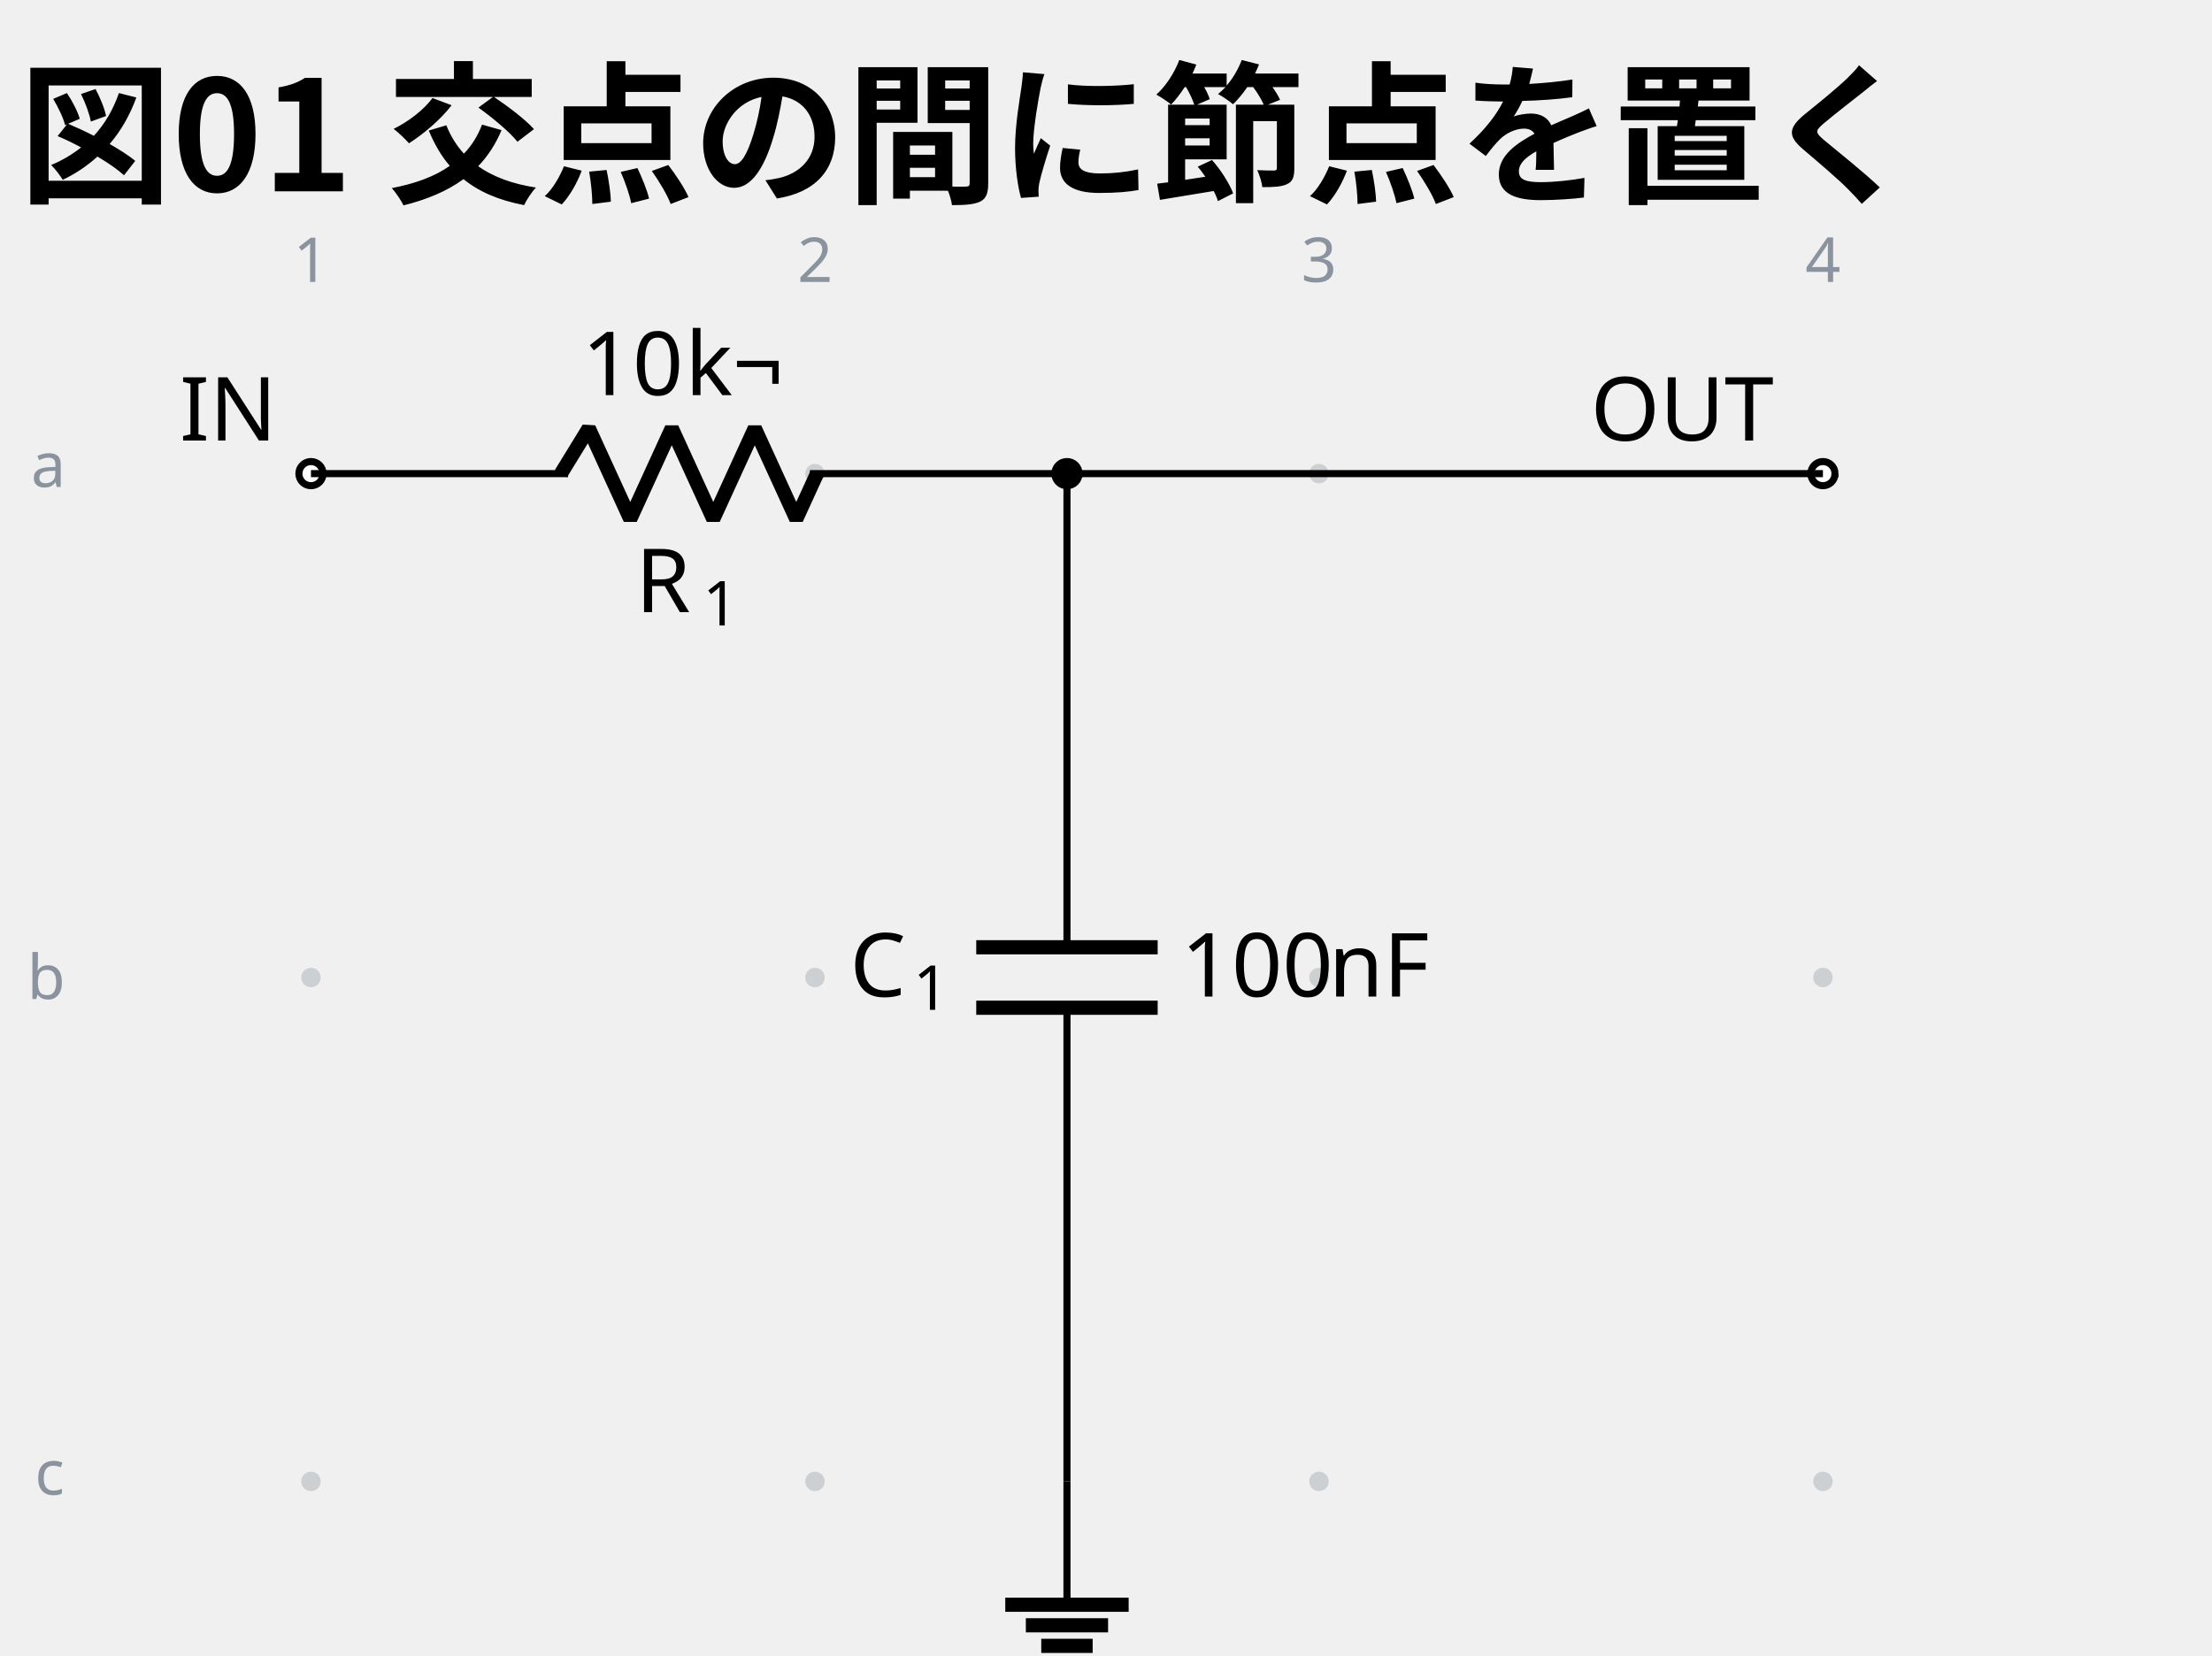
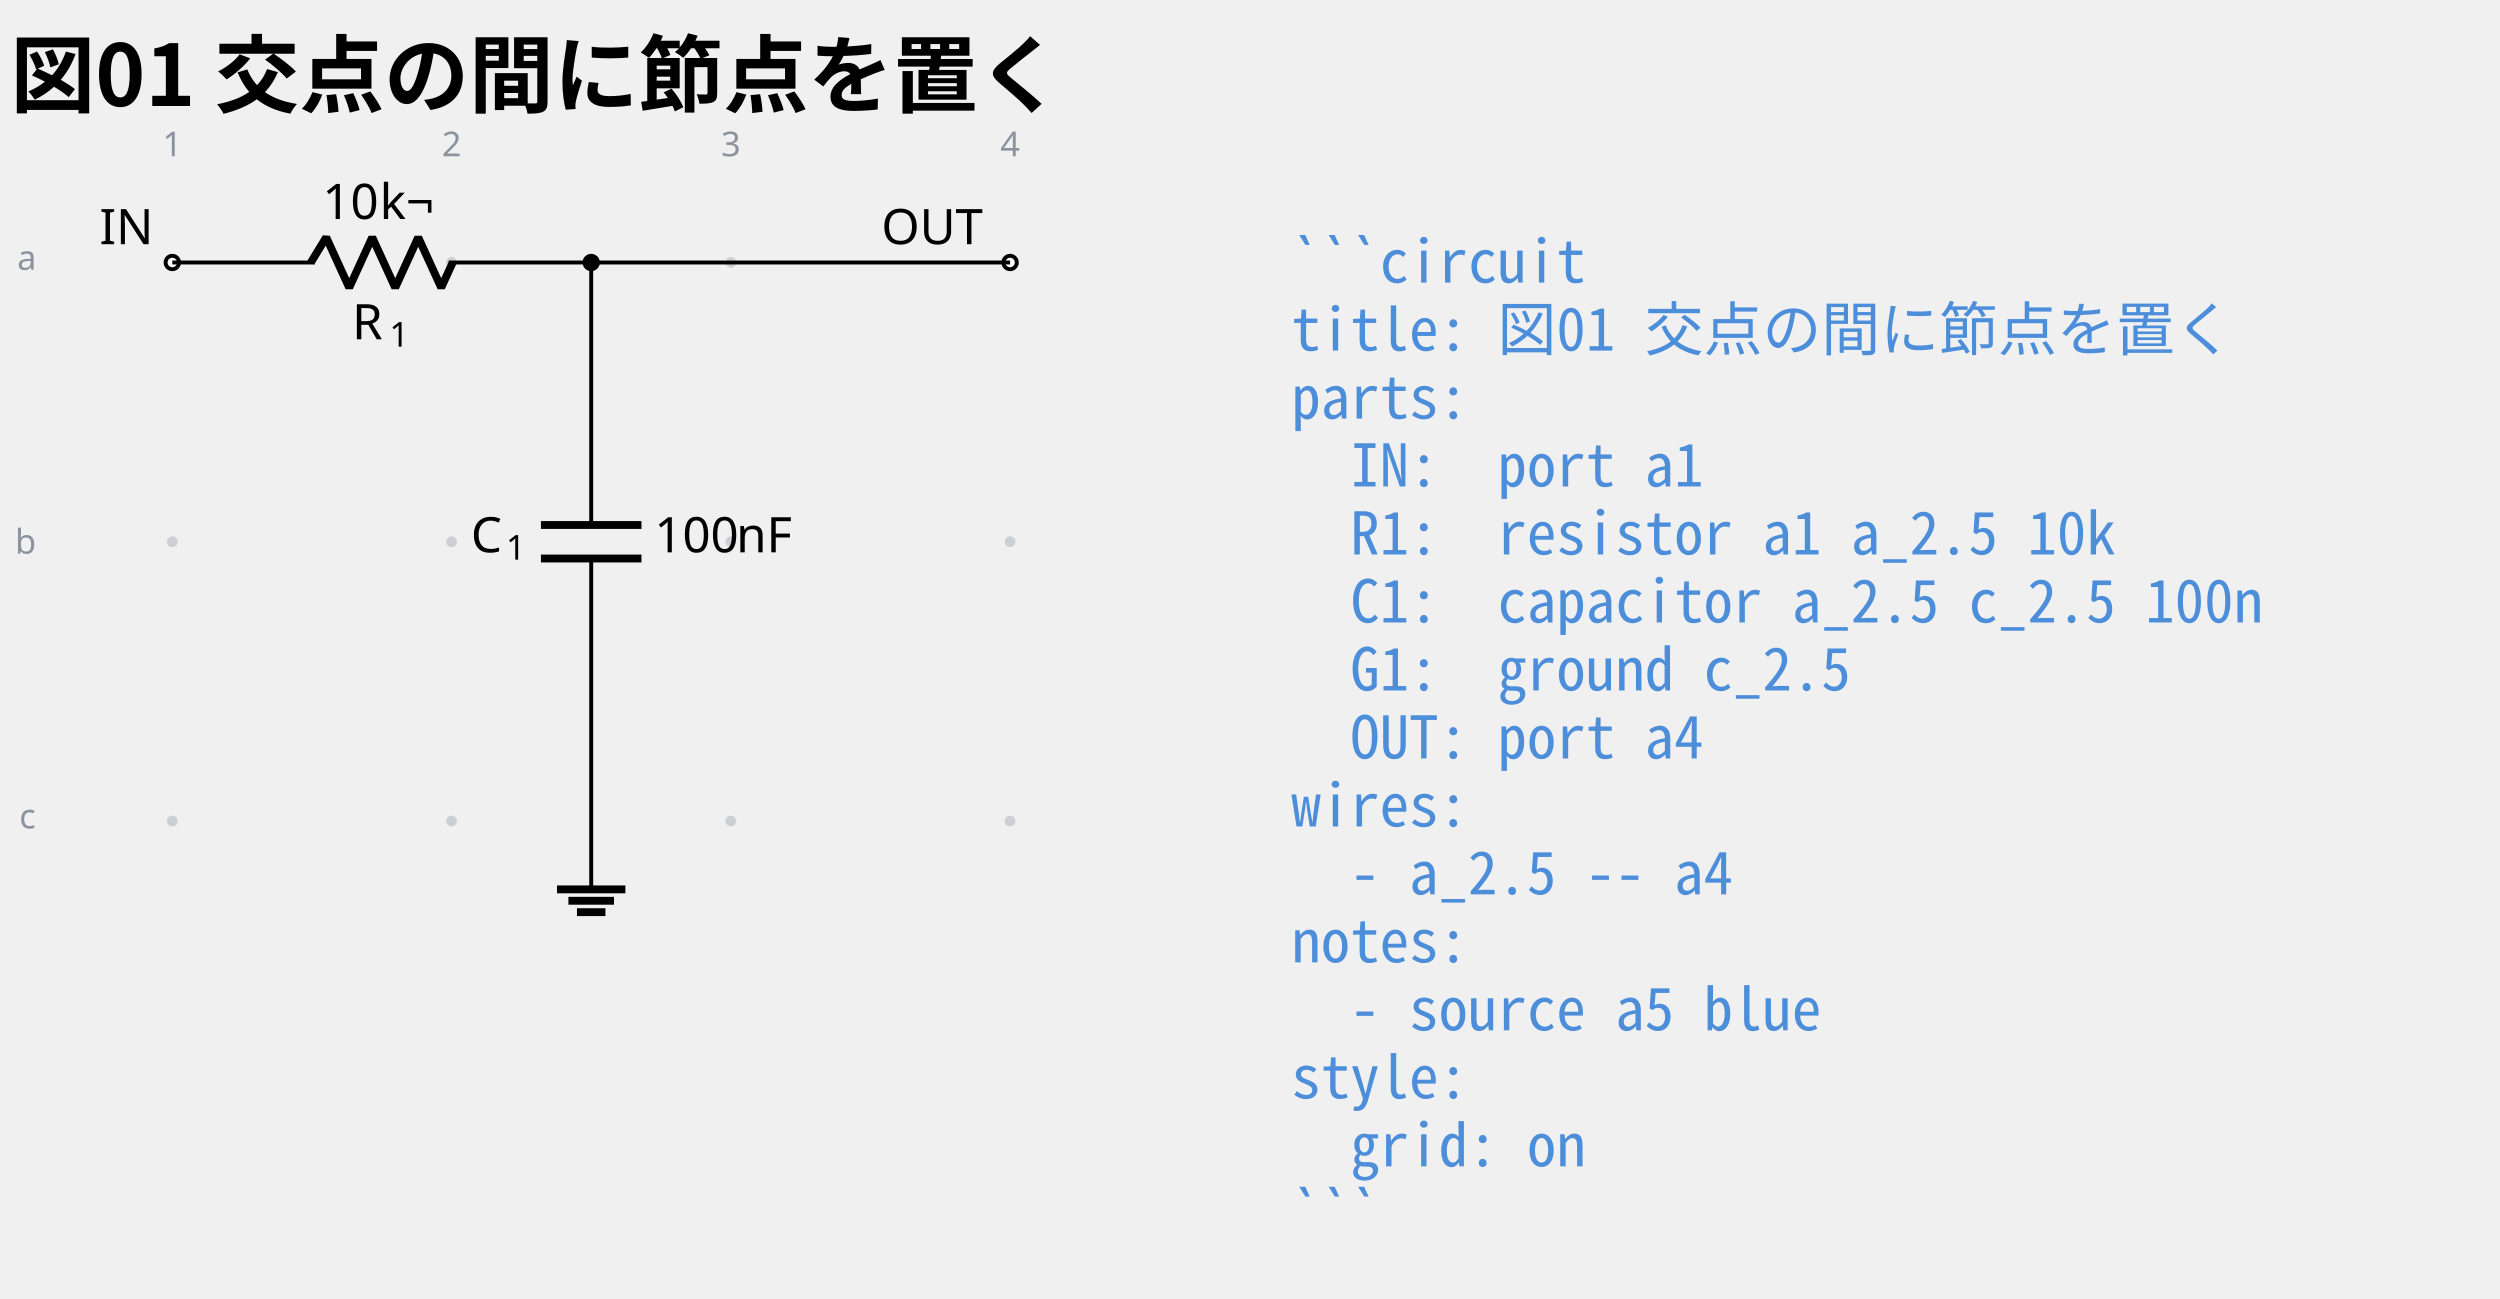
- <svg xmlns="http://www.w3.org/2000/svg" data-circuit-fence="0.1.0" fill="currentColor" width="333.011" height="249.258" viewBox="-72 -72 249.758 186.944">
+ <svg xmlns="http://www.w3.org/2000/svg" data-circuit-fence="0.1.0" fill="currentColor" width="679.245" height="352.716" viewBox="-72 -72 509.434 264.537">
  <g stroke="currentColor" stroke-miterlimit="10" stroke-width=".8">
    <path fill="#8b949e" fill-opacity=".35" stroke="none" stroke-opacity=".35" d="M-35.787-18.511a1.1 1.1 0 1 0-2.2 0 1.1 1.1 0 0 0 2.2 0M-35.787 38.394a1.1 1.1 0 1 0-2.2 0 1.1 1.1 0 0 0 2.2 0M-35.787 95.3a1.1 1.1 0 1 0-2.2 0 1.1 1.1 0 0 0 2.2 0M21.118-18.511a1.1 1.1 0 1 0-2.2 0 1.1 1.1 0 0 0 2.2 0M21.118 38.394a1.1 1.1 0 1 0-2.2 0 1.1 1.1 0 0 0 2.2 0M21.118 95.3a1.1 1.1 0 1 0-2.2 0 1.1 1.1 0 0 0 2.2 0M78.024-18.511a1.1 1.1 0 1 0-2.2 0 1.1 1.1 0 0 0 2.2 0M78.024 38.394a1.1 1.1 0 1 0-2.2 0 1.1 1.1 0 0 0 2.2 0M78.024 95.3a1.1 1.1 0 1 0-2.2 0 1.1 1.1 0 0 0 2.2 0M134.93-18.511a1.1 1.1 0 1 0-2.2 0 1.1 1.1 0 0 0 2.2 0M134.93 38.394a1.1 1.1 0 1 0-2.2 0 1.1 1.1 0 0 0 2.2 0M134.93 95.3a1.1 1.1 0 1 0-2.2 0 1.1 1.1 0 0 0 2.2 0m-1.1 0" />
    <g fill="#8b949e" stroke="#8b949e">
      <text x="-36.887" y="-18.511" fill="#8b949e" stroke="none" font-family="cmr7" font-size="7" transform="translate(-1.993 -21.645)">1</text>
    </g>
    <g fill="#8b949e" stroke="#8b949e">
      <text x="-36.887" y="-18.511" fill="#8b949e" stroke="none" font-family="cmr7" font-size="7" transform="translate(54.912 -21.645)">2</text>
    </g>
    <g fill="#8b949e" stroke="#8b949e">
      <text x="-36.887" y="-18.511" fill="#8b949e" stroke="none" font-family="cmr7" font-size="7" transform="translate(111.818 -21.645)">3</text>
    </g>
    <g fill="#8b949e" stroke="#8b949e">
      <text x="-36.887" y="-18.511" fill="#8b949e" stroke="none" font-family="cmr7" font-size="7" transform="translate(168.723 -21.645)">4</text>
    </g>
    <g fill="#8b949e" stroke="#8b949e">
      <text x="-36.887" y="-18.511" fill="#8b949e" stroke="none" font-family="cmr7" font-size="7" transform="translate(-31.62 1.507)">a</text>
    </g>
    <g fill="#8b949e" stroke="#8b949e">
      <text x="-36.887" y="-18.511" fill="#8b949e" stroke="none" font-family="cmr7" font-size="7" transform="translate(-32.05 59.336)">b</text>
    </g>
    <g fill="#8b949e" stroke="#8b949e">
      <text x="-36.887" y="-18.511" fill="#8b949e" stroke="none" font-family="cmr7" font-size="7" transform="translate(-31.189 115.318)">c</text>
    </g>
    <g fill="#ffffff">
      <path d="M-35.522-18.511a1.365 1.365 0 1 0-2.73 0 1.365 1.365 0 0 0 2.73 0Zm-1.365 0" />
    </g>
    <text x="-36.887" y="-18.511" stroke="none" font-family="cmr10" font-size="10" transform="translate(-14.844 -3.733)">IN</text>
    <path fill="none" d="M-36.887-18.511h.4m-.401 0h29.023m27.314 0h29.022m-.4 0h.4" />
    <g stroke-linejoin="bevel" stroke-width="1.6">
      <path fill="none" d="m-8.665-18.511 3.142-5.122L-.837-13.39 3.85-23.633 8.535-13.39l4.686-10.243 4.685 10.243 2.343-5.121" />
    </g>
    <g stroke="none">
      <text x="-36.887" y="-18.511" font-family="cmmi10" font-size="10" transform="translate(36.64 15.648)">R</text>
      <text x="-29.294" y="-17.011" font-family="cmr7" font-size="7" transform="translate(36.64 15.648)">1</text>
    </g>
    <g stroke="none" font-family="cmr10" font-size="10">
      <text x="-36.887" y="-18.511" transform="translate(30.596 -8.863)">10</text>
      <text x="-25.221" y="-18.511" transform="translate(30.596 -8.863)">k¬</text>
    </g>
    <path fill="none" d="M48.471-18.511v.4m0-.4V34.98m0 6.829v53.49m0-.399v.4" />
    <g stroke-width="1.6">
      <path fill="none" d="M58.714 34.98H38.228m20.486 6.829H38.228" />
    </g>
    <g stroke="none">
      <text x="-36.887" y="-18.511" font-family="cmmi10" font-size="10" transform="translate(60.843 59.058)">C</text>
      <text x="-29.74" y="-17.011" font-family="cmr7" font-size="7" transform="translate(60.843 59.058)">1</text>
    </g>
    <g stroke="none" font-family="cmr10" font-size="10">
      <text x="-36.887" y="-18.511" transform="translate(98.24 59.058)">100</text>
      <text x="-20.22" y="-18.511" transform="translate(98.24 59.058)">nF</text>
    </g>
    <path fill="none" d="M48.471 95.3v13.93" />
    <path fill="none" stroke-width="1.6" d="M41.506 109.23h13.93m-11.608 2.322h9.286m-7.545 2.322h5.804" />
    <g fill="#ffffff">
      <path d="M135.195-18.511a1.365 1.365 0 1 0-2.731 0 1.365 1.365 0 0 0 2.73 0Zm-1.366 0" />
    </g>
    <text x="-36.887" y="-18.511" stroke="none" font-family="cmr10" font-size="10" transform="translate(144.483 -3.733)">OUT</text>
    <path fill="none" d="M48.471-18.511h85.358" />
    <path d="M49.837-18.511a1.365 1.365 0 1 0-2.731 0 1.365 1.365 0 0 0 2.73 0Zm-1.366 0" />
    <g>
+       <text x="-36.887" y="-18.511" fill="#4c8eda" stroke="none" font-family="'Noto Sans Mono CJK JP',ui-monospace,'SFMono-Regular',Consolas,'Liberation Mono',monospace" font-size="12" transform="translate(228.022 4.1)" xml:space="preserve">```circuit</text>
+     </g>
+     <g>
+       <text x="-36.887" y="-18.511" fill="#4c8eda" stroke="none" font-family="'Noto Sans Mono CJK JP',ui-monospace,'SFMono-Regular',Consolas,'Liberation Mono',monospace" font-size="12" transform="translate(228.022 17.956)" xml:space="preserve">title: 図01 交点の間に節点を置く</text>
+     </g>
+     <g>
+       <text x="-36.887" y="-18.511" fill="#4c8eda" stroke="none" font-family="'Noto Sans Mono CJK JP',ui-monospace,'SFMono-Regular',Consolas,'Liberation Mono',monospace" font-size="12" transform="translate(228.022 31.813)" xml:space="preserve">parts:</text>
+     </g>
+     <g>
+       <text x="-36.887" y="-18.511" fill="#4c8eda" stroke="none" font-family="'Noto Sans Mono CJK JP',ui-monospace,'SFMono-Regular',Consolas,'Liberation Mono',monospace" font-size="12" transform="translate(228.022 45.641)" xml:space="preserve">  IN:  port a1</text>
+     </g>
+     <g>
+       <text x="-36.887" y="-18.511" fill="#4c8eda" stroke="none" font-family="'Noto Sans Mono CJK JP',ui-monospace,'SFMono-Regular',Consolas,'Liberation Mono',monospace" font-size="12" transform="translate(228.022 59.498)" xml:space="preserve">  R1:  resistor a1 a_2.5 10k</text>
+     </g>
+     <g>
+       <text x="-36.887" y="-18.511" fill="#4c8eda" stroke="none" font-family="'Noto Sans Mono CJK JP',ui-monospace,'SFMono-Regular',Consolas,'Liberation Mono',monospace" font-size="12" transform="translate(228.022 73.354)" xml:space="preserve">  C1:  capacitor a_2.5 c_2.5 100n</text>
+     </g>
+     <g>
+       <text x="-36.887" y="-18.511" fill="#4c8eda" stroke="none" font-family="'Noto Sans Mono CJK JP',ui-monospace,'SFMono-Regular',Consolas,'Liberation Mono',monospace" font-size="12" transform="translate(228.022 87.21)" xml:space="preserve">  G1:  ground c_2.5</text>
+     </g>
+     <g>
+       <text x="-36.887" y="-18.511" fill="#4c8eda" stroke="none" font-family="'Noto Sans Mono CJK JP',ui-monospace,'SFMono-Regular',Consolas,'Liberation Mono',monospace" font-size="12" transform="translate(228.022 101.067)" xml:space="preserve">  OUT: port a4</text>
+     </g>
+     <g>
+       <text x="-36.887" y="-18.511" fill="#4c8eda" stroke="none" font-family="'Noto Sans Mono CJK JP',ui-monospace,'SFMono-Regular',Consolas,'Liberation Mono',monospace" font-size="12" transform="translate(228.022 114.924)" xml:space="preserve">wires:</text>
+     </g>
+     <g>
+       <text x="-36.887" y="-18.511" fill="#4c8eda" stroke="none" font-family="'Noto Sans Mono CJK JP',ui-monospace,'SFMono-Regular',Consolas,'Liberation Mono',monospace" font-size="12" transform="translate(228.022 128.751)" xml:space="preserve">  - a_2.5 -- a4</text>
+     </g>
+     <g>
+       <text x="-36.887" y="-18.511" fill="#4c8eda" stroke="none" font-family="'Noto Sans Mono CJK JP',ui-monospace,'SFMono-Regular',Consolas,'Liberation Mono',monospace" font-size="12" transform="translate(228.022 142.608)" xml:space="preserve">notes:</text>
+     </g>
+     <g>
+       <text x="-36.887" y="-18.511" fill="#4c8eda" stroke="none" font-family="'Noto Sans Mono CJK JP',ui-monospace,'SFMono-Regular',Consolas,'Liberation Mono',monospace" font-size="12" transform="translate(228.022 156.464)" xml:space="preserve">  - source a5 blue</text>
+     </g>
+     <g>
+       <text x="-36.887" y="-18.511" fill="#4c8eda" stroke="none" font-family="'Noto Sans Mono CJK JP',ui-monospace,'SFMono-Regular',Consolas,'Liberation Mono',monospace" font-size="12" transform="translate(228.022 170.32)" xml:space="preserve">style:</text>
+     </g>
+     <g>
+       <text x="-36.887" y="-18.511" fill="#4c8eda" stroke="none" font-family="'Noto Sans Mono CJK JP',ui-monospace,'SFMono-Regular',Consolas,'Liberation Mono',monospace" font-size="12" transform="translate(228.022 184.177)" xml:space="preserve">  grid: on</text>
+     </g>
+     <g>
+       <text x="-36.887" y="-18.511" fill="#4c8eda" stroke="none" font-family="'Noto Sans Mono CJK JP',ui-monospace,'SFMono-Regular',Consolas,'Liberation Mono',monospace" font-size="12" transform="translate(228.022 198.034)" xml:space="preserve">```</text>
+     </g>
+     <g>
      <text x="-36.887" y="-18.511" fill="currentColor" stroke="none" font-family="'Noto Sans CJK JP','Noto Sans JP','Hiragino Sans','Yu Gothic',sans-serif" font-size="17.28" transform="translate(-32.983 -31.889)" font-weight="bold">図01 交点の間に節点を置く</text>
    </g>
  </g>
</svg>
